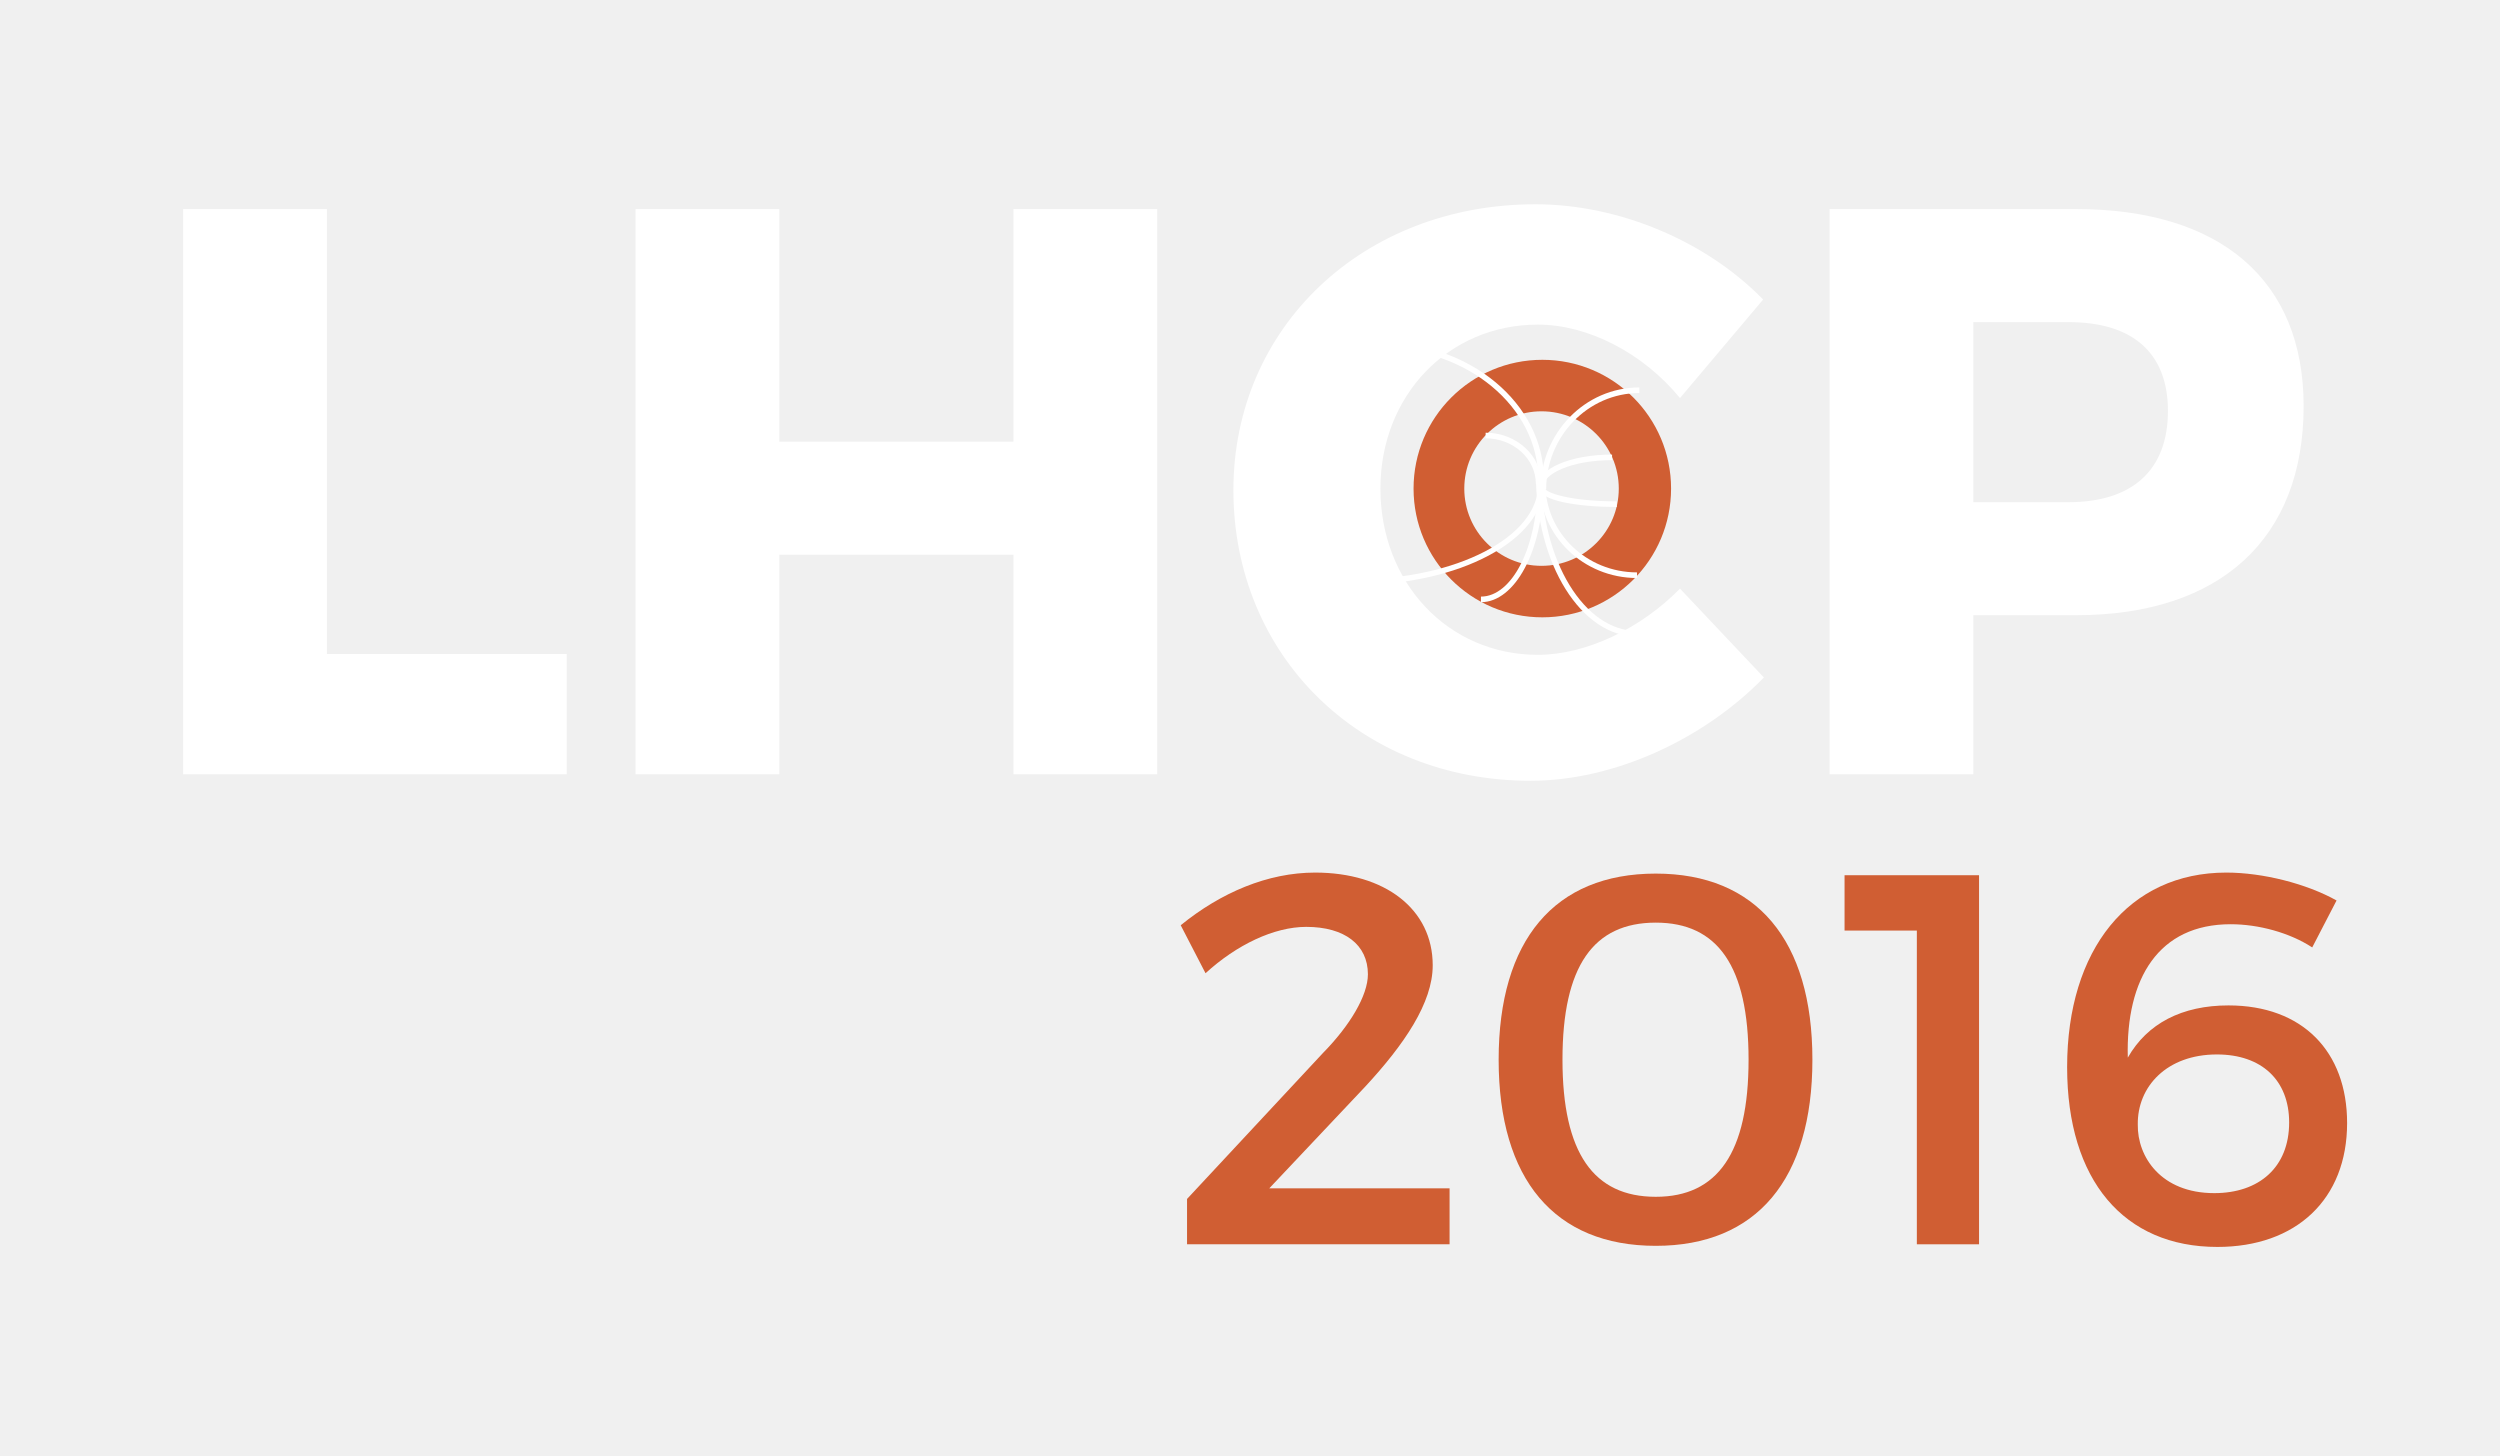
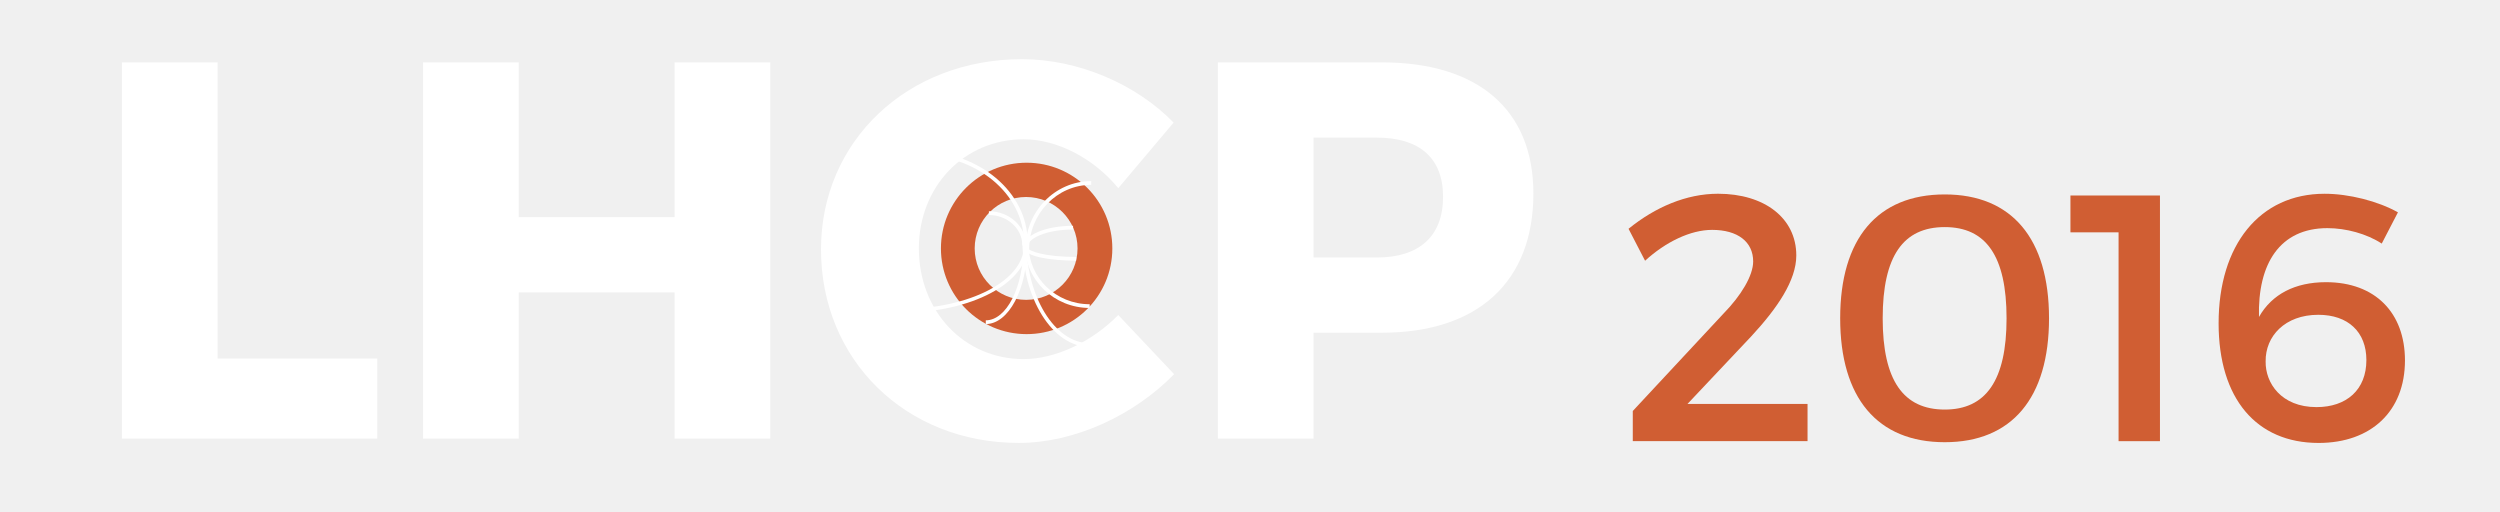
- <svg xmlns="http://www.w3.org/2000/svg" version="1.1" id="Layer_1" x="0px" y="0px" viewBox="0 0 81.265 47.325" style="enable-background:new 0 0 81.265 47.325;" xml:space="preserve">
+ <svg xmlns="http://www.w3.org/2000/svg" version="1.1" id="Layer_1" x="0px" y="0px" viewBox="0 0 122.086 25" style="enable-background:new 0 0 122.086 25;" xml:space="preserve">
  <g>
-     <path style="fill:#D05E33;" d="M50.135,11.696c-2.312,0-4.186,1.874-4.186,4.186c0,2.311,1.873,4.185,4.186,4.185   c2.311,0,4.185-1.873,4.185-4.185C54.32,13.57,52.446,11.696,50.135,11.696z M50.109,18.393c-1.387,0-2.511-1.124-2.511-2.511   c0-1.388,1.124-2.512,2.511-2.512c1.387,0,2.511,1.124,2.511,2.512C52.621,17.269,51.497,18.393,50.109,18.393z" />
+     <path style="fill:#D05E33;" d="M50.135,7.946c-2.312,0-4.185,1.874-4.185,4.186c0,2.311,1.873,4.185,4.185,4.185   c2.311,0,4.185-1.873,4.185-4.185C54.32,9.821,52.446,7.946,50.135,7.946z M50.109,14.643c-1.387,0-2.511-1.124-2.511-2.511   c0-1.388,1.124-2.512,2.511-2.512c1.387,0,2.512,1.124,2.512,2.512C52.621,13.519,51.496,14.643,50.109,14.643z" />
  </g>
  <g>
-     <path style="fill:#D05E33;" d="M46.572,31.379c0,1.219-0.926,2.573-2.194,3.943l-3.12,3.307h5.862v1.818h-8.534v-1.474l4.422-4.748   c0.874-0.89,1.457-1.868,1.457-2.554c0-0.96-0.754-1.542-2.004-1.542c-1.047,0-2.264,0.582-3.274,1.507l-0.807-1.56   c1.305-1.061,2.828-1.712,4.37-1.712C45.011,28.364,46.572,29.546,46.572,31.379z" />
-     <path style="fill:#D05E33;" d="M58.914,34.447c0,3.89-1.817,6.05-5.091,6.05c-3.29,0-5.108-2.16-5.108-6.05s1.818-6.05,5.108-6.05   C57.097,28.398,58.914,30.558,58.914,34.447z M50.79,34.447c0,3.033,1.01,4.456,3.033,4.456c2.006,0,3.016-1.422,3.016-4.456   c0-3.05-1.01-4.456-3.016-4.456C51.8,29.992,50.79,31.397,50.79,34.447z" />
-     <path style="fill:#D05E33;" d="M62.309,40.446V30.249h-2.35v-1.799h4.372v11.997H62.309z" />
-     <path style="fill:#D05E33;" d="M75.952,29.271l-0.791,1.526c-0.733-0.48-1.746-0.754-2.652-0.754c-2.332,0-3.411,1.749-3.343,4.337   c0.633-1.115,1.766-1.698,3.274-1.698c2.4,0,3.855,1.493,3.855,3.823c0,2.485-1.661,4.028-4.217,4.028   c-3.033,0-4.884-2.159-4.884-5.845c0-3.822,2.004-6.324,5.176-6.324C73.553,28.364,74.976,28.724,75.952,29.271z M69.491,36.555   c-0.017,1.046,0.754,2.229,2.486,2.229c1.457,0,2.434-0.84,2.434-2.297c0-1.372-0.892-2.211-2.349-2.211   C70.434,34.276,69.474,35.321,69.491,36.555z" />
+     <path style="fill:#D05E33;" d="M87.721,12.476c0,1.219-0.926,2.573-2.194,3.943l-3.12,3.307h5.863v1.818h-8.534V20.07l4.422-4.748   c0.874-0.89,1.457-1.868,1.457-2.554c0-0.96-0.755-1.542-2.005-1.542c-1.047,0-2.264,0.582-3.274,1.507l-0.807-1.56   c1.305-1.061,2.828-1.712,4.37-1.712C86.16,9.461,87.721,10.644,87.721,12.476z" />
+     <path style="fill:#D05E33;" d="M100.063,15.545c0,3.89-1.817,6.05-5.091,6.05c-3.29,0-5.108-2.16-5.108-6.05   c0-3.89,1.818-6.05,5.108-6.05C98.246,9.495,100.063,11.655,100.063,15.545z M91.94,15.545c0,3.033,1.01,4.456,3.033,4.456   c2.006,0,3.016-1.422,3.016-4.456c0-3.05-1.01-4.455-3.016-4.455C92.95,11.089,91.94,12.495,91.94,15.545z" />
+     <path style="fill:#D05E33;" d="M103.459,21.544V11.346h-2.35V9.547h4.371v11.997H103.459z" />
+     <path style="fill:#D05E33;" d="M117.102,10.369l-0.791,1.526c-0.733-0.48-1.746-0.754-2.652-0.754   c-2.332,0-3.411,1.749-3.343,4.337c0.633-1.115,1.766-1.698,3.274-1.698c2.4,0,3.855,1.493,3.855,3.823   c0,2.485-1.661,4.028-4.217,4.028c-3.033,0-4.884-2.159-4.884-5.845c0-3.822,2.004-6.324,5.176-6.324   C114.703,9.461,116.126,9.821,117.102,10.369z M110.641,17.652c-0.017,1.046,0.755,2.229,2.486,2.229   c1.457,0,2.434-0.84,2.434-2.297c0-1.372-0.892-2.211-2.349-2.211C111.584,15.373,110.624,16.419,110.641,17.652z" />
  </g>
  <g>
-     <path style="fill:#FFFFFF;" d="M50.26,15.907h-0.182c0-1.827,1.44-3.313,3.211-3.313v0.182   C51.619,12.777,50.26,14.181,50.26,15.907z" />
+     <path style="fill:#FFFFFF;" d="M50.26,12.158h-0.182c0-1.827,1.44-3.313,3.211-3.313v0.182C51.619,9.027,50.26,10.431,50.26,12.158   z" />
  </g>
  <g>
-     <path style="fill:#FFFFFF;" d="M53.213,18.789c-1.743,0-3.161-1.372-3.161-3.059h0.183c0,1.587,1.336,2.876,2.978,2.876V18.789z" />
+     <path style="fill:#FFFFFF;" d="M53.213,15.039c-1.743,0-3.161-1.372-3.161-3.059h0.183c0,1.587,1.336,2.877,2.978,2.877V15.039z" />
  </g>
  <g>
-     <path style="fill:#FFFFFF;" d="M44.056,19.017v-0.182c3.279,0,5.945-1.382,5.945-3.08h0.183   C50.184,17.554,47.435,19.017,44.056,19.017z" />
+     <path style="fill:#FFFFFF;" d="M44.056,15.267v-0.182c3.279,0,5.945-1.382,5.945-3.08h0.183   C50.184,13.804,47.435,15.267,44.056,15.267z" />
  </g>
  <g>
-     <path style="fill:#FFFFFF;" d="M50.184,15.577h-0.183c0-2.355-2.314-4.272-5.159-4.272v-0.182   C47.788,11.123,50.184,13.122,50.184,15.577z" />
+     <path style="fill:#FFFFFF;" d="M50.184,11.827h-0.183c0-2.355-2.314-4.272-5.159-4.272V7.373   C47.788,7.373,50.184,9.372,50.184,11.827z" />
  </g>
  <g>
-     <path style="fill:#FFFFFF;" d="M52.553,16.48c-1.217,0-2.526-0.195-2.526-0.624h0.183c0,0.154,0.805,0.441,2.344,0.441V16.48z" />
+     <path style="fill:#FFFFFF;" d="M52.553,12.73c-1.217,0-2.527-0.195-2.527-0.624h0.183c0,0.154,0.805,0.441,2.344,0.441V12.73z" />
  </g>
  <g>
-     <path style="fill:#FFFFFF;" d="M50.159,15.831h-0.183c0-0.591,1.065-1.055,2.426-1.055v0.182   C51.06,14.958,50.159,15.41,50.159,15.831z" />
+     <path style="fill:#FFFFFF;" d="M50.159,12.081h-0.183c0-0.591,1.065-1.055,2.426-1.055v0.182   C51.06,11.208,50.159,11.66,50.159,12.081z" />
  </g>
  <g>
-     <path style="fill:#FFFFFF;" d="M48.14,19.575v-0.182c1.012,0,1.836-1.62,1.836-3.612h0.183   C50.159,17.873,49.253,19.575,48.14,19.575z" />
+     <path style="fill:#FFFFFF;" d="M48.14,15.825v-0.182c1.012,0,1.836-1.62,1.836-3.612h0.183   C50.159,14.123,49.253,15.825,48.14,15.825z" />
  </g>
  <g>
-     <path style="fill:#FFFFFF;" d="M53.213,20.692c-1.813,0-3.288-2.363-3.288-5.266h0.183c0,2.803,1.393,5.084,3.105,5.084V20.692z" />
+     <path style="fill:#FFFFFF;" d="M53.213,16.942c-1.813,0-3.288-2.363-3.288-5.266h0.183c0,2.803,1.393,5.084,3.105,5.084V16.942z" />
  </g>
  <g>
-     <path style="fill:#FFFFFF;" d="M50.108,15.73h-0.183c0-0.817-0.732-1.482-1.633-1.482v-0.182   C49.293,14.066,50.108,14.812,50.108,15.73z" />
+     <path style="fill:#FFFFFF;" d="M50.108,11.98h-0.183c0-0.817-0.732-1.481-1.633-1.481v-0.182   C49.293,10.316,50.108,11.062,50.108,11.98z" />
  </g>
  <g>
-     <path style="fill:#FFFFFF;" d="M18.422,21.259v3.91H5.954V6.796h4.673v14.463H18.422z" />
-     <path style="fill:#FFFFFF;" d="M32.943,25.169v-7.138h-7.611v7.138h-4.673V6.796h4.673v7.56h7.611v-7.56h4.673v18.373H32.943z" />
-     <path style="fill:#FFFFFF;" d="M57.312,9.737l-2.702,3.202c-1.207-1.47-2.995-2.387-4.619-2.387c-2.914,0-5.119,2.308-5.119,5.328   c0,3.071,2.205,5.406,5.119,5.406c1.547,0,3.33-0.839,4.619-2.152l2.727,2.888c-1.967,2.02-4.881,3.358-7.585,3.358   c-5.538,0-9.659-4.068-9.659-9.449c0-5.302,4.226-9.291,9.817-9.291C52.639,6.64,55.475,7.847,57.312,9.737z" />
-     <path style="fill:#FFFFFF;" d="M67.48,6.796c4.699,0,7.402,2.31,7.402,6.404c0,4.306-2.703,6.798-7.402,6.798h-3.335v5.171h-4.672   V6.796H67.48z M64.145,16.324h3.097c2.049,0,3.229-1.022,3.229-2.965c0-1.917-1.179-2.888-3.229-2.888h-3.097V16.324z" />
+     <path style="fill:#FFFFFF;" d="M18.422,17.509v3.91H5.953V3.046h4.673v14.463H18.422z" />
+     <path style="fill:#FFFFFF;" d="M32.943,21.419v-7.139h-7.611v7.139h-4.673V3.046h4.673v7.559h7.611V3.046h4.673v18.373H32.943z" />
+     <path style="fill:#FFFFFF;" d="M57.312,5.987L54.61,9.189c-1.207-1.47-2.995-2.387-4.619-2.387c-2.914,0-5.119,2.308-5.119,5.328   c0,3.071,2.205,5.406,5.119,5.406c1.547,0,3.33-0.839,4.619-2.152l2.727,2.888c-1.967,2.02-4.881,3.358-7.585,3.358   c-5.538,0-9.659-4.069-9.659-9.449c0-5.302,4.226-9.291,9.817-9.291C52.639,2.89,55.475,4.097,57.312,5.987z" />
+     <path style="fill:#FFFFFF;" d="M67.48,3.046c4.699,0,7.402,2.31,7.402,6.404c0,4.306-2.703,6.798-7.402,6.798h-3.335v5.17h-4.672   V3.046H67.48z M64.145,12.574h3.097c2.049,0,3.229-1.022,3.229-2.965c0-1.917-1.179-2.888-3.229-2.888h-3.097V12.574z" />
  </g>
</svg>
